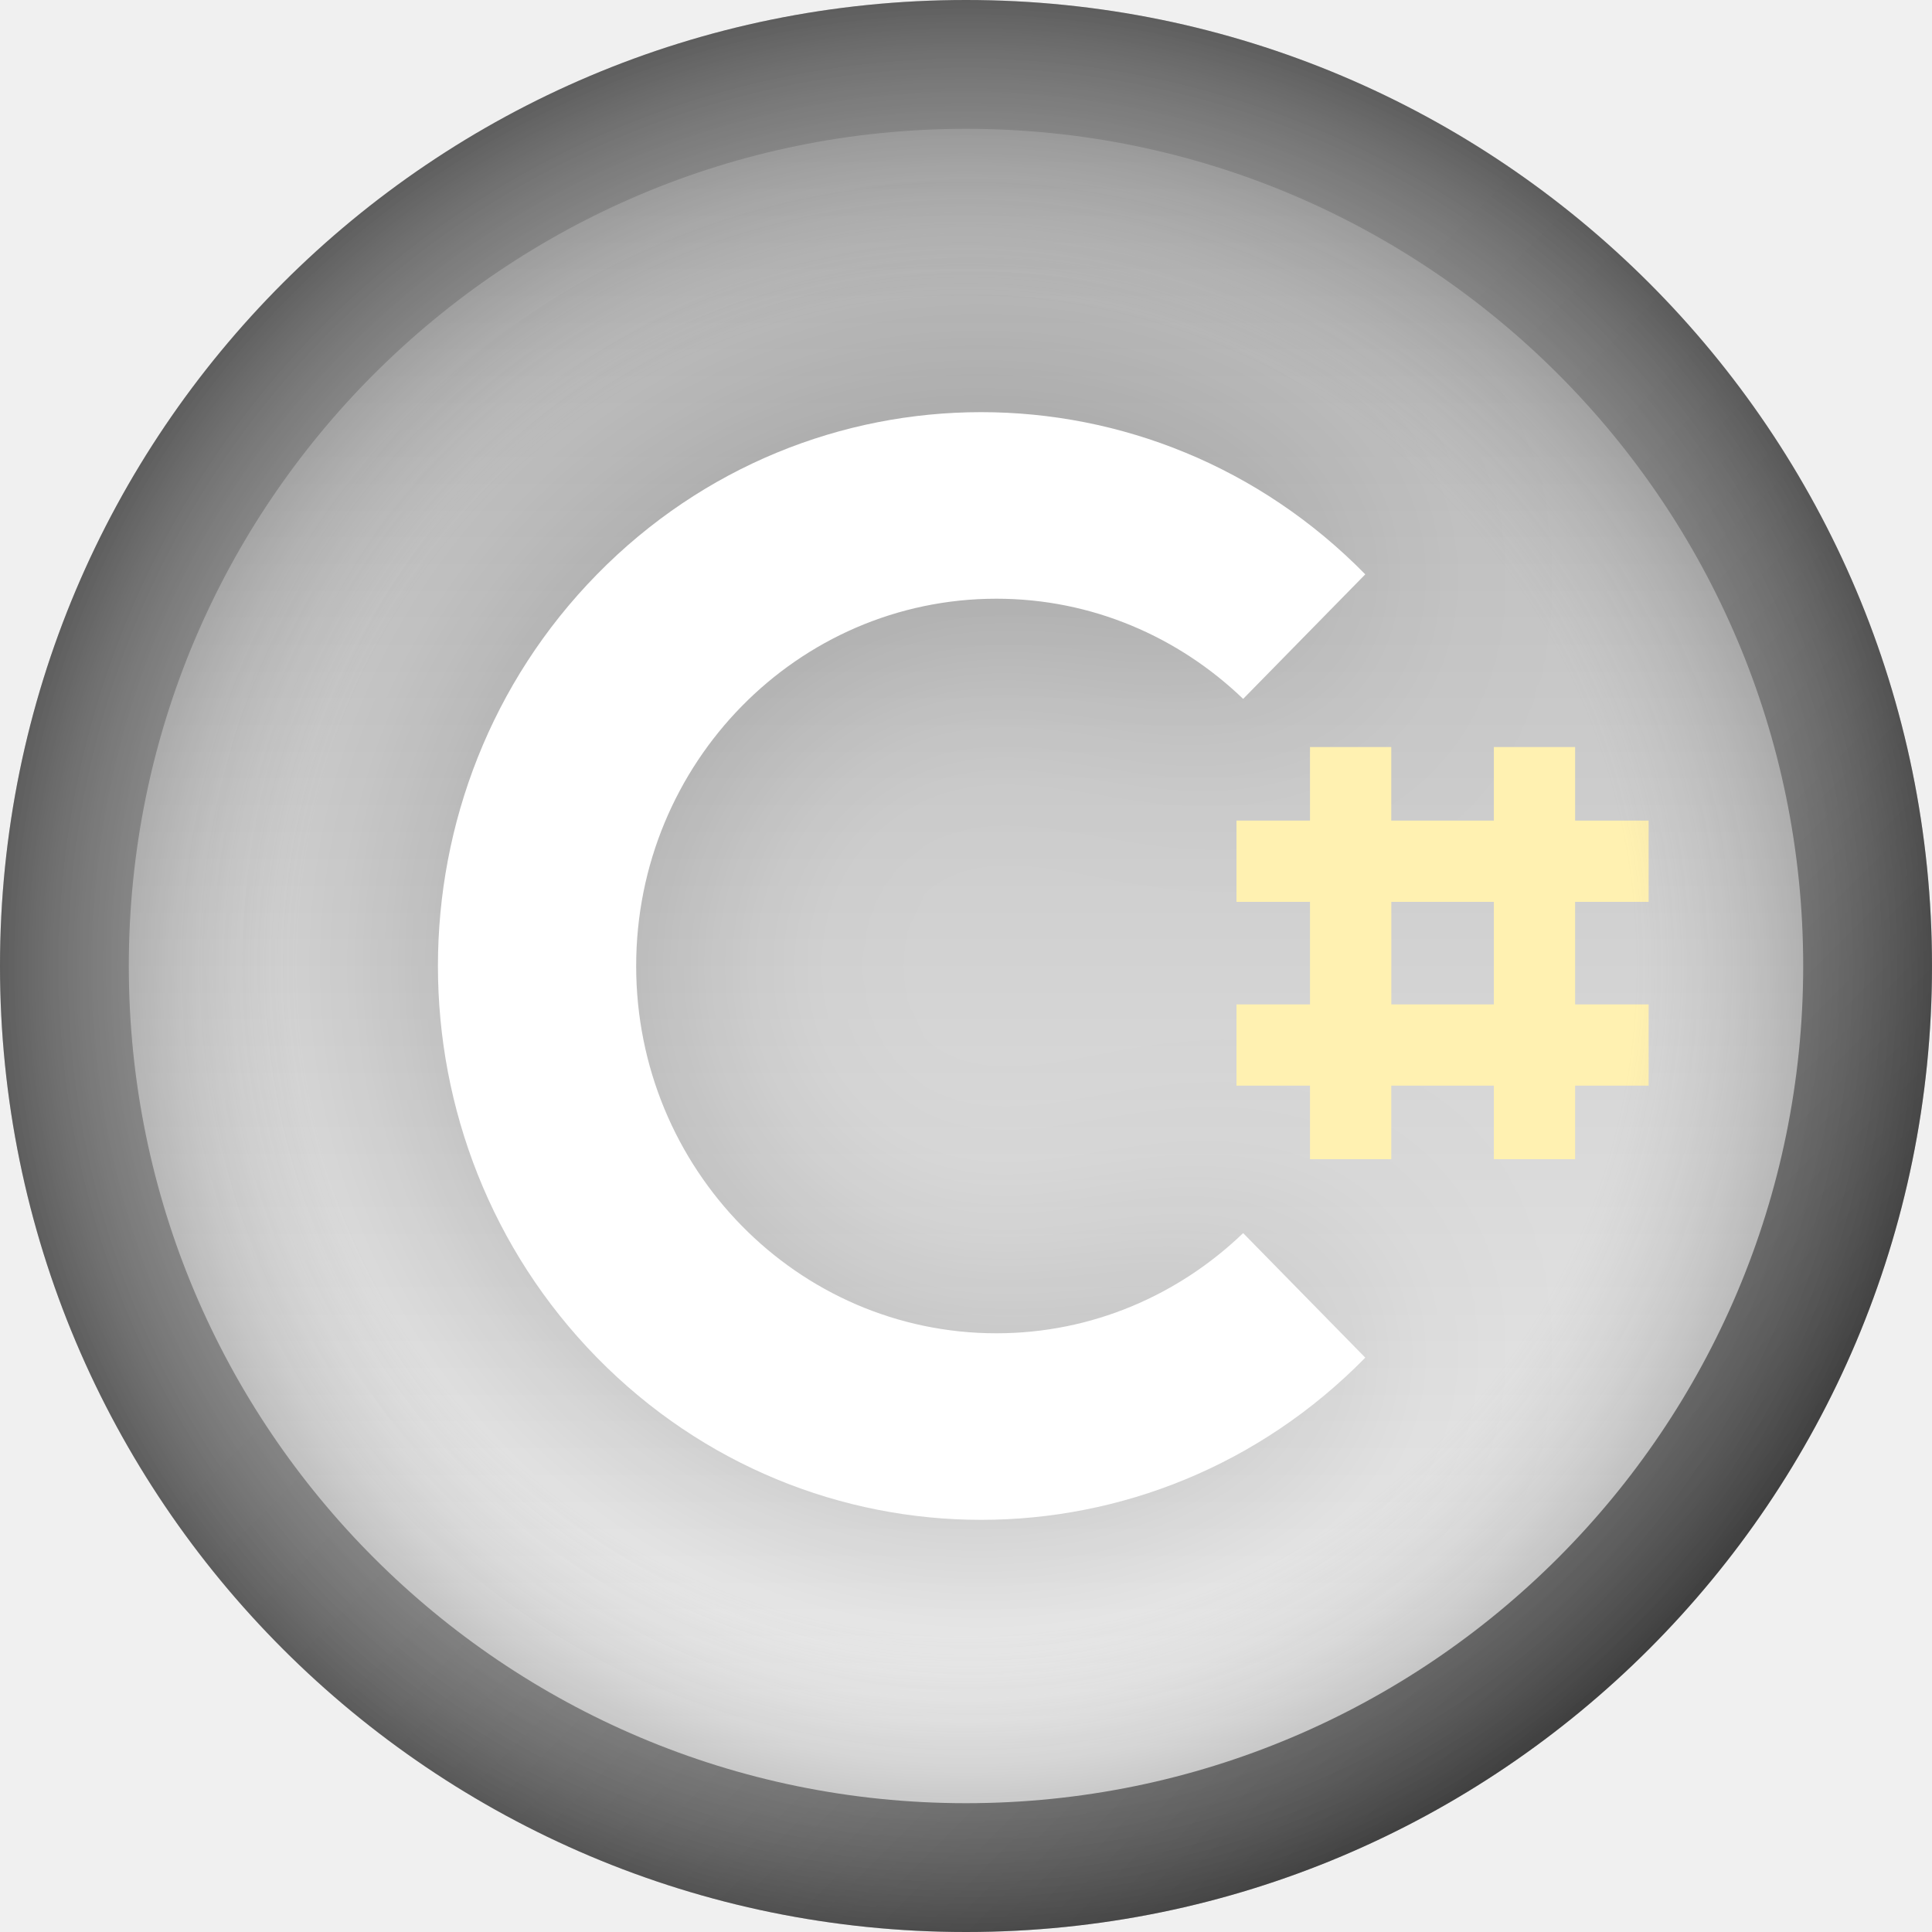
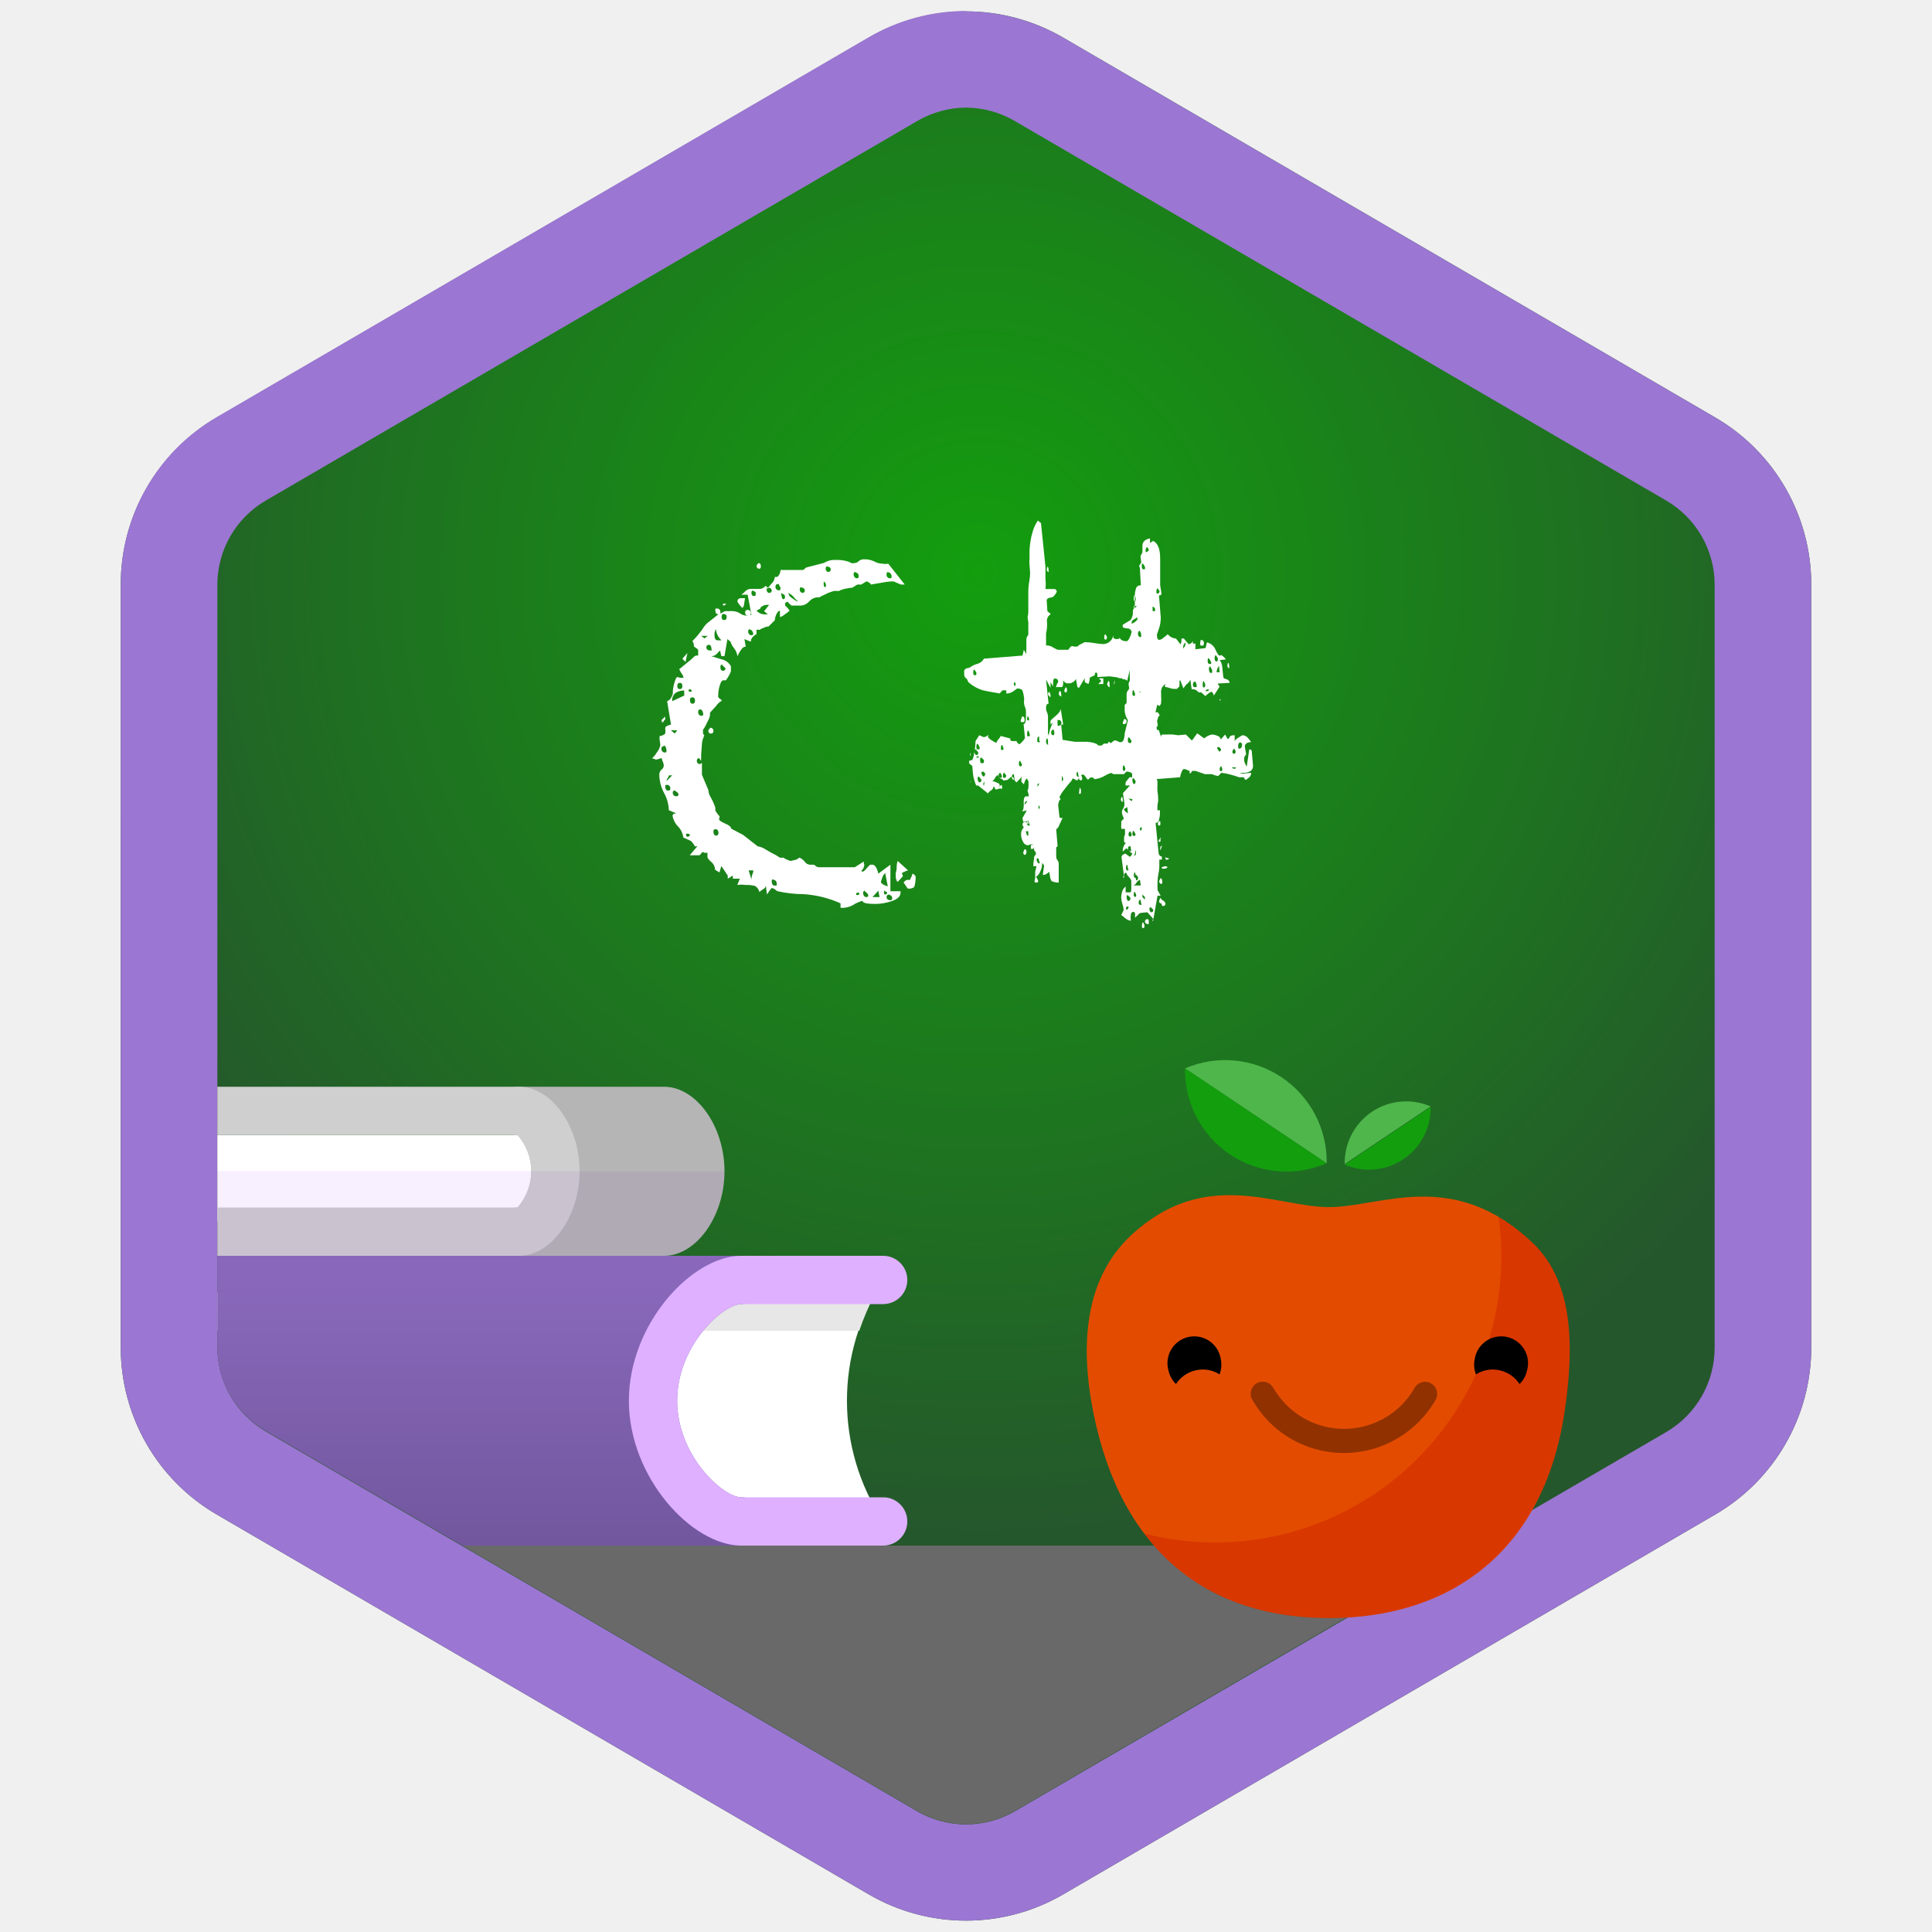
- <svg xmlns="http://www.w3.org/2000/svg" xmlns:xlink="http://www.w3.org/1999/xlink" version="1.1" viewBox="0 0 75 75">
+ <svg xmlns="http://www.w3.org/2000/svg" viewBox="0 0 160 160">
  <defs>
-     <linearGradient id="d" x1="14.673%" x2="85.383%" y1="14.601%" y2="85.311%">
-       <stop stop-color="#999" offset=".395" />
-       <stop stop-color="#949494" offset=".557" />
-       <stop stop-color="#878787" offset=".737" />
-       <stop stop-color="#717171" offset=".923" />
-       <stop stop-color="#666" offset="1" />
+     <style>.cls-1{fill:none;}.cls-2{isolation:isolate;}.cls-3{clip-path:url(#clip-path);}.cls-4{clip-path:url(#clip-path-2);}.cls-5{fill:url(#radial-gradient);}.cls-6{fill:#9b76d2;}.cls-7{clip-path:url(#clip-path-3);}.cls-8{fill:#696969;}.cls-9{fill:#fff;}.cls-10,.cls-14{fill:#e34c00;}.cls-11{fill:#4eb64a;}.cls-12{fill:#139e0e;}.cls-13{opacity:0.36;}.cls-14{opacity:0.4;}.cls-14,.cls-18{mix-blend-mode:multiply;}.cls-15{fill:#b5b5b5;}.cls-16{fill:#e7e7e7;}.cls-17{fill:#cfcfcf;}.cls-18,.cls-20{fill:#deb0ff;}.cls-18{opacity:0.2;}.cls-19{fill:url(#linear-gradient);}</style>
+     <clipPath id="clip-path">
+       <polygon class="cls-1" points="91.66 439.13 98.1 449.95 86.69 470.27 80.25 459.45 91.66 439.13" />
+     </clipPath>
+     <clipPath id="clip-path-2">
+       <path class="cls-1" d="M104.62,449.47l-7-11.76-2.31,4.12,4.75,8-7,12.42L95.35,466c1.33,2.34,3.43,2.56,4.61.47l5.07-9C106.16,455.43,106,451.82,104.62,449.47Z" />
+     </clipPath>
+     <radialGradient id="radial-gradient" cx="81.01" cy="47.36" r="79.91" gradientUnits="userSpaceOnUse">
+       <stop offset="0" stop-color="#139e0e" />
+       <stop offset="1" stop-color="#25572c" />
+     </radialGradient>
+     <clipPath id="clip-path-3">
+       <path class="cls-1" d="M80,8.94A8,8,0,0,1,84,10L138,41.5a8,8,0,0,1,4,6.91v63.18a8,8,0,0,1-4,6.91L84,150A8,8,0,0,1,76,150L22,118.5a8,8,0,0,1-4-6.91V48.41a8,8,0,0,1,4-6.91L76,10a8,8,0,0,1,4-1.09" />
+     </clipPath>
+     <linearGradient id="linear-gradient" x1="40.7" y1="106.09" x2="40.7" y2="127.76" gradientUnits="userSpaceOnUse">
+       <stop offset="0" stop-color="#8968bb" />
+       <stop offset="1" stop-color="#72579e" />
    </linearGradient>
-     <linearGradient id="c" x1="50%" x2="50%" y1="100%">
-       <stop stop-color="#F2F2F2" offset="0" />
-       <stop stop-color="#B3B3B3" offset="1" />
-     </linearGradient>
-     <path id="a" d="m21.681 35.758c-7.724 0-13.985-6.383-13.985-14.258s6.261-14.258 13.985-14.258c3.712 0 7.075 1.484 9.578 3.889l4.741-4.835c-8.234-8.395-21.589-8.395-29.824 0-8.234 8.396-8.234 22.011 0 30.408 8.236 8.395 21.59 8.395 29.824 0l-4.741-4.835c-2.503 2.405-5.866 3.889-9.578 3.889" />
-     <filter id="e" x="-37.5%" y="-31.4%" width="175%" height="162.8%">
-       <feOffset dx="0" dy="0" in="SourceAlpha" result="shadowOffsetOuter1" />
-       <feGaussianBlur in="shadowOffsetOuter1" result="shadowBlurOuter1" stdDeviation="4.5" />
-       <feColorMatrix in="shadowBlurOuter1" values="0 0 0 0 0   0 0 0 0 0   0 0 0 0 0  0 0 0 0.2 0" />
-     </filter>
-     <radialGradient id="b" r="49.849%">
-       <stop stop-color="#fff" stop-opacity="0" offset="0" />
-       <stop stop-color="#8F8F8F" stop-opacity="0" offset=".689" />
-       <stop stop-opacity=".4" offset="1" />
-     </radialGradient>
  </defs>
-   <g fill="none" fill-rule="evenodd">
-     <g transform="translate(-218 -742)">
-       <g transform="translate(218 742)">
-         <g fill-rule="nonzero">
-           <circle cx="37.5" cy="37.5" r="37.5" fill="url(#d)" />
-           <circle cx="37.5" cy="37.5" r="32.5" fill="url(#c)" />
-         </g>
-         <g transform="translate(17 16)">
-           <use fill="black" filter="url(#e)" xlink:href="#a" />
-           <use fill="#FFFFFF" fill-rule="evenodd" xlink:href="#a" />
-           <path d="m37.011 22.99h3.98v-3.98h-3.98v3.98zm9.989-3.98v-3.155h-2.854v-2.855h-3.155v2.855h-3.982v-2.855h-3.155v2.855h-2.854v3.155h2.854v3.98h-2.854v3.155h2.854v2.855h3.155v-2.855h3.982v2.855h3.155v-2.855h2.854v-3.155h-2.854v-3.98h2.854z" fill="#FFF1B1" />
-         </g>
-         <circle cx="37.5" cy="37.5" r="37.5" fill="url(#b)" fill-rule="nonzero" />
+   <g class="cls-2">
+     <g id="Layer_1" data-name="Layer 1">
+       <path class="cls-5" d="M150,111.59V48.41a16,16,0,0,0-7.94-13.83l-54-31.46a16,16,0,0,0-16.12,0l-54,31.46A16,16,0,0,0,10,48.41v63.18a16,16,0,0,0,7.94,13.83l54,31.46a16,16,0,0,0,16.12,0l54-31.46A16,16,0,0,0,150,111.59Z" />
+       <path class="cls-6" d="M80,8.91a8.12,8.12,0,0,1,4,1.09l54,31.46a8.08,8.08,0,0,1,4,6.95v63.18a8.08,8.08,0,0,1-4,7L84.05,150a8.07,8.07,0,0,1-8.1,0L22,118.54a8.08,8.08,0,0,1-4-7V48.41a8.08,8.08,0,0,1,4-6.95L76,10a8.12,8.12,0,0,1,4-1.09m0-8a16,16,0,0,0-8.06,2.18l-54,31.46A16,16,0,0,0,10,48.41v63.18a16,16,0,0,0,7.94,13.83l54,31.46a16,16,0,0,0,16.12,0l54-31.46A16,16,0,0,0,150,111.59V48.41a16,16,0,0,0-7.94-13.83l-54-31.46A16,16,0,0,0,80,.94Z" />
+       <g class="cls-7">
+         <rect class="cls-8" x="10.57" y="128" width="138.43" height="73.56" />
      </g>
+       <path class="cls-9" d="M57.92,62.79a.19.19,0,0,0-.21.21.24.24,0,0,0,.27.27s.08,0,.15-.11v1l.53,1.26a1.33,1.33,0,0,0,.21.63,4.7,4.7,0,0,1,.37.84v.21a.83.83,0,0,0,.15.26l.21.26-.05.21c0,.11.17.23.5.37s.5.28.5.42l1,.53,1.2.94a1.62,1.62,0,0,1,.66.26c.3.18.58.34.87.48l.31.2h.31s.09.09.27.16a1.65,1.65,0,0,0,.31.11l.47-.11a.55.55,0,0,0,.16-.1.15.15,0,0,1,.11-.06,1.14,1.14,0,0,1,.44.35.55.55,0,0,0,.4.23h.26a.12.12,0,0,0,.1,0l.16.13a.37.37,0,0,0,.21.08h3l.74-.47a.23.23,0,0,1,0,.15l.05.11a.74.74,0,0,1-.26.52l.11.06c.06,0,.15-.06.26-.19a4.26,4.26,0,0,1,.37-.39h.26a.66.66,0,0,1,.31.39,2.09,2.09,0,0,1,.11.35l1-.74v.21a.17.17,0,0,0,0,.1.26.26,0,0,1,0,.11v1.78h.84v.11c0,.31-.25.55-.74.71a4.21,4.21,0,0,1-1.31.23c-.73,0-1.1-.08-1.1-.26a3,3,0,0,0-.82.37,1.8,1.8,0,0,1-1,.21v-.37a8.82,8.82,0,0,0-3.07-.76,10,10,0,0,1-2.13-.24.46.46,0,0,1-.2-.13.54.54,0,0,0-.27-.13l-.05,0s-.1.12-.18.24a2.72,2.72,0,0,0-.19.29l-.1-.74a.35.35,0,0,1-.21.29,2,2,0,0,0-.32.24.8.8,0,0,0-.36-.5,2.72,2.72,0,0,0-.79-.08,2.18,2.18,0,0,0-.68,0l.21-.52h-.58l0-.26-.42.26v-.26l-.53-.79-.16.53-.36-.22a.87.87,0,0,0-.32-.65c-.21-.19-.31-.32-.31-.4v-.36a.79.79,0,0,1-.24,0,.59.59,0,0,0-.18-.06l-.13.16c-.06.07-.1.11-.14.11h-.78l.63-.74h-.21a.75.75,0,0,0-.16-.26c-.1-.14-.18-.21-.21-.21l-.58-.26a1.62,1.62,0,0,0-.44-.92,1.62,1.62,0,0,1-.45-.87c0-.14.1-.21.31-.21l-.62-.26a3.14,3.14,0,0,0-.4-1.44,3.29,3.29,0,0,1-.39-1.5.54.54,0,0,1,.18-.42.44.44,0,0,0,.19-.31v-.06a.91.91,0,0,0-.08-.29.64.64,0,0,1-.08-.29.6.6,0,0,0-.24.06l-.18.05a.32.32,0,0,1-.21-.05L54,62.79a1.66,1.66,0,0,0,.39-.47,1.4,1.4,0,0,0,.29-.58v-.05a2.18,2.18,0,0,0-.05-.39,1.43,1.43,0,0,1,0-.34.81.81,0,0,0,.28-.08c.13-.06.19-.12.19-.19a1,1,0,0,0,0-.23.8.8,0,0,1,0-.19q0-.1.21-.18a1.07,1.07,0,0,1,.26-.08l-.32-1.94a.62.62,0,0,0,.37-.37c.07-.17.1-.24.1-.21s0-.1,0-.1v-.11a3.31,3.31,0,0,1,.13-.73q.14-.48.24-.48l.24.06a1.28,1.28,0,0,0,.28,0,.79.79,0,0,0-.15-.34,1.53,1.53,0,0,1-.21-.39h0a.94.94,0,0,0,.26-.19l.45-.37a3.92,3.92,0,0,0,.42-.36c.12-.13.22-.19.29-.19h.15v-.47s-.06-.09-.18-.16-.18-.12-.18-.16V53.4a.41.41,0,0,0-.05-.19.22.22,0,0,1-.06-.13,6.93,6.93,0,0,0,.84-1,1.9,1.9,0,0,1,.58-.63l.73-.58c-.17,0-.26-.11-.26-.32s0-.15.16-.15.26.1.26.31l0,.11.37-.21h.21a.48.48,0,0,0,.18,0,.48.48,0,0,1,.18,0,1.22,1.22,0,0,1,.69.19.91.91,0,0,0,.52.18.25.25,0,0,0,.16,0,.23.23,0,0,1-.26-.26.19.19,0,0,1,.21-.21c.17,0,.26.1.26.31l-.05.11h.1l-.31-1.68h-.53a2.11,2.11,0,0,0,.34-.29.62.62,0,0,1,.45-.19h.79a.54.54,0,0,0,.26-.1l.21-.16.16.26c0-.07.09-.21.28-.42a.86.86,0,0,0,.29-.57l.16,0q.1,0,.21-.21a.82.82,0,0,0,.1-.37h1.89l.11-.1c.07-.07.12-.11.16-.11L68,46.68a1.18,1.18,0,0,0,.42-.16,1.67,1.67,0,0,1,.73-.15,3.65,3.65,0,0,1,.74.05,2.67,2.67,0,0,1,.39.1,1,1,0,0,1,.21.11.62.62,0,0,0,.29,0,.51.51,0,0,0,.34-.16.6.6,0,0,1,.4-.15,1.82,1.82,0,0,1,.89.18,1.36,1.36,0,0,0,.68.18,1.14,1.14,0,0,0,.47,0l1.37,1.73h-.32L74,48.15c-.14,0-.45,0-.94.1l-.94.16s0-.08-.14-.16a.42.42,0,0,0-.23-.1l-.42.26H71l-.42.26a3.7,3.7,0,0,0-.55.08,1.88,1.88,0,0,0-.55.19l-.18,0-.24,0-.47.16-.39.19a1.92,1.92,0,0,0-.35.18h-.21a1,1,0,0,0-.63.34,1,1,0,0,1-.63.34h-.84L65.38,50a.18.18,0,0,1-.11-.16c-.17,0-.26.07-.26.21s.06.13.18.26.19.23.19.27a3.35,3.35,0,0,1-.4.31.92.92,0,0,1-.39.21l0-.52c-.11,0-.2.09-.29.29a1.16,1.16,0,0,0-.13.49l-.53.53-.15,0-.32.13c-.14.05-.21.09-.21.13l-.31,0,0,.36s-.12.07-.26.19a.56.56,0,0,0-.21.44l-.53-.21.11.63H61.7c-.1,0-.22.09-.34.27a2.71,2.71,0,0,0-.29.52,1.28,1.28,0,0,0-.29-.68,1.53,1.53,0,0,1-.28-.53h0l-.26-.21L60,54.34h-.26l-.11-.47-.31.32a.6.6,0,0,1-.42.15l.89.27a1.12,1.12,0,0,1,.74.57v.42a1.55,1.55,0,0,1-.16.34,2,2,0,0,1-.26.4h-.21c-.11,0-.21.14-.29.42a2.72,2.72,0,0,0-.13.84.12.12,0,0,0,0,.1v0s0,.09.13.16a1.07,1.07,0,0,1,.18.16,1.44,1.44,0,0,0-.49.45l-.5.55,0,.21a1.3,1.3,0,0,1-.16.44c-.1.23-.21.43-.31.61l-.11.15v.27a.31.31,0,0,0,.11.21,1.94,1.94,0,0,0-.21.86,12.41,12.41,0,0,0-.06,1.24A.63.63,0,0,1,57.92,62.79Zm-2.93-1a.19.19,0,0,0-.21.21.28.28,0,0,0,.31.32c.07,0,.11-.05.11-.16S55.12,61.74,55,61.74Zm.1-2.46a.21.21,0,0,0,0,.15v.11s-.07,0-.1.1a.35.35,0,0,1-.16.16.36.36,0,0,0-.05-.21ZM55.2,65c-.08,0-.11,0-.11.15s.07.32.21.32.21,0,.21-.16A.27.27,0,0,0,55.2,65Zm.21-.79a.68.68,0,0,1-.11.21.48.48,0,0,0-.1.26l.47-.47Zm.47-3.46.21-.27h-.53Zm.78-3.57a1.36,1.36,0,0,0-.68.18.75.75,0,0,0-.31.71l1-.47Zm-.78,8.29a.14.14,0,0,0-.16.16.27.27,0,0,0,.31.31.14.14,0,0,0,.16-.16s0-.1-.16-.21Zm.42-8.92c-.14,0-.21.09-.21.26s.07.26.21.26.21-.08.21-.26S56.44,56.55,56.3,56.55Zm.63-2.47-.16.74-.26-.27Zm.21,15.12c0-.11-.07-.16-.21-.16s-.11,0-.11.1a.14.14,0,0,0,.16.16Zm0-12.13a.1.1,0,0,0-.11.11c0,.07,0,.1.11.1s.16,0,.16-.1Zm.21.68a.19.19,0,0,0-.21.21c0,.21.07.32.21.32s.21-.09.21-.26S57.49,57.75,57.35,57.75Zm.63,1c-.11,0-.16.07-.16.21a.28.28,0,0,0,.31.32c.07,0,.11-.06.11-.16S58.15,58.75,58,58.75Zm.36-5.88.27-.21h-.53Zm.37.53a.19.19,0,0,0-.21.21c0,.17.11.26.32.26s.1,0,.1-.16S58.85,53.4,58.71,53.4Zm.11,6.87a.24.24,0,0,1,.26.27.19.19,0,0,1-.21.21q-.21,0-.21-.27Zm.42,8.4c-.11,0-.16.07-.16.21s.07.32.21.32A.19.19,0,0,0,59.5,69C59.5,68.78,59.41,68.67,59.24,68.67Zm-.06-16q0,.36.27.36h.31a1.37,1.37,0,0,1-.47-.94A.94.94,0,0,0,59.18,52.72Zm.63,2.36q-.15,0-.15.21c0,.21.07.31.21.31a.19.19,0,0,0,.21-.21S60,55.25,59.81,55.08Zm.16-4.2c-.14,0-.21.09-.21.26s.07.26.21.26.21-.08.21-.26S60.11,50.88,60,50.88Zm0-.68a.1.1,0,0,1-.11-.11.18.18,0,0,1,.11-.05c.1,0,.16,0,.16.05Zm1.52.21c-.28-.28-.42-.48-.42-.58s.08-.22.24-.24l.39,0-.1.63Zm.63,1.73c-.1,0-.16.07-.16.21s.09.31.27.31a.13.13,0,0,0,.15-.15C62.33,52.26,62.25,52.14,62.07,52.14Zm.11,20.73a1.29,1.29,0,0,1,.07-.39c.06-.16.08-.22.08-.19v-.16H62Zm.15-23.93q-.15,0-.15.21c0,.17.07.26.21.26s.15-.07.15-.21S62.47,48.94,62.33,48.94Zm.42-2.26c.14,0,.21.09.21.26s-.05.21-.15.21-.21-.08-.21-.26Zm-.15,3.94a.9.9,0,0,0,.63.31l.31,0-.31-.26.42-.53h-.21a.74.74,0,0,0-.35.11q-.18.11-.18.21Zm1-1.95c-.11,0-.16.07-.16.21s.07.27.21.27a.19.19,0,0,0,.21-.21A.24.24,0,0,0,63.65,48.67Zm.42,24.2a.14.14,0,0,0-.16.16c0,.24.08.36.26.36s.16,0,.16-.15S64.24,72.87,64.07,72.87Zm.41-24.46c-.17,0-.26.07-.26.21a.29.29,0,0,0,.32.32c.07,0,.1-.07.1-.21Zm.27.74-.06.05a1,1,0,0,0,.06.29q0,.18.15.18c.07,0,.11-.07.11-.21S64.92,49.22,64.75,49.15Zm.63.26a1.94,1.94,0,0,0,.34.26,2.44,2.44,0,0,0,.34.21l0-.05s-.13-.1-.29-.29a1.2,1.2,0,0,0-.5-.39S65.38,49.27,65.38,49.41Zm1-.74q-.15,0-.15.21t.21.27a.19.19,0,0,0,.21-.21A.24.24,0,0,0,66.37,48.67Zm1.84-.52s0,0,0,.1a1.48,1.48,0,0,0,0,.27c0,.1.06.15.13.15s.05-.07.05-.21A.35.35,0,0,0,68.21,48.15Zm.32-1.21c-.11,0-.16.07-.16.21s.07.26.21.26.21-.06.21-.21A.23.23,0,0,0,68.53,46.94Zm2.31.47c-.11,0-.16.08-.16.21s.09.32.26.32.16-.07.16-.21S71,47.41,70.84,47.41Zm.31,26.72c0-.11,0-.16-.1-.16a.14.14,0,0,0-.16.16s0,.05.1.05Zm.47-.32c-.1,0-.15.08-.15.21s.08.32.26.32.16-.07.16-.21A1.2,1.2,0,0,0,71.62,73.81Zm.63.53h.58l-.1-.53Zm.69-1.26c0,.07.07.15.23.24a1,1,0,0,0,.34.13l-.21-1.1a.88.88,0,0,0-.26.42Zm.36.73c-.07,0-.1,0-.1.11s0,.21.1.21.16-.09.16-.16S73.41,73.89,73.3,73.81Zm.26-26.4c-.1,0-.15.08-.15.21a.28.28,0,0,0,.31.32c.07,0,.11,0,.11-.16S73.74,47.41,73.56,47.41Zm.11,26.72c-.18,0-.26.07-.26.21s.1.26.31.26a.14.14,0,0,0,.16-.16C73.88,74.23,73.81,74.13,73.67,74.13Zm1.52-2a1,1,0,0,0-.23.08l-.29.14.1.26a2.81,2.81,0,0,0-.26.29q-.17.18-.21.18a1,1,0,0,1-.13-.39,3.1,3.1,0,0,1,0-.34,1.6,1.6,0,0,0,.08-.5,1.54,1.54,0,0,1,.08-.5Zm-.37,1,.11-.11a.29.29,0,0,1,.21-.1h.21l.13-.29a1,1,0,0,0,.08-.23.29.29,0,0,1,.16.1c.07.07.1.12.1.16a2.9,2.9,0,0,1-.08.71c0,.19-.23.28-.55.28l0,0a1,1,0,0,1-.16-.21Z" />
+       <path class="cls-9" d="M93.09,72.77a.21.21,0,0,1,0-.16L92.88,71c0-.14.1-.24.31-.31l.37.26s.08,0,.13-.11a.36.36,0,0,0,.08-.15,1.06,1.06,0,0,1-.26-.24c-.11-.12-.19-.18-.26-.18l-.27.26a1,1,0,0,1,.27-.74c-.11,0-.16,0-.16-.15s0-.13,0-.27a.6.6,0,0,1,.08-.26s0-.1,0-.21a1.38,1.38,0,0,1,0-.26h-.31a2.43,2.43,0,0,1,0-.42,1.62,1.62,0,0,0,0-.21l.21-.21a.63.63,0,0,0-.08-.21.87.87,0,0,1-.08-.37.5.5,0,0,1,.11-.26.77.77,0,0,0,.1-.42L93,65.68l.58-.63-.37,0a1.05,1.05,0,0,1,0-.18.37.37,0,0,1,.08-.19l.26-.31a.18.18,0,0,1,.11,0,.12.12,0,0,0,.1,0v-.21a.16.16,0,0,1,0-.1.65.65,0,0,0-.47-.16l-.21.21H92.2l-.16-.1a1.85,1.85,0,0,0-.53.23,2.17,2.17,0,0,1-.89.29.16.16,0,0,0-.05-.1c-.14-.07-.25-.06-.32,0s-.12.13-.15.13-.1-.07-.19-.21-.16-.21-.23-.21l-.16.06a.34.34,0,0,1,.1.26c0,.1,0,.16-.1.16a.14.14,0,0,1-.16-.16.16.16,0,0,0-.1.16q-.17,0-.21-.06l-.21-.1-.11.21a8.4,8.4,0,0,0-.6.73,2.29,2.29,0,0,0-.39.63l.1.16a.41.41,0,0,0-.16.24,1.65,1.65,0,0,0-.05.23l.11,1s0,.06.1.08a.53.53,0,0,0,.16,0l-.37.79-.16.16L87.58,70c0,.1,0,.15-.11.15v.27a2.41,2.41,0,0,1,0,.26,2.41,2.41,0,0,0,0,.26.46.46,0,0,0,.1.29.53.53,0,0,1,.11.34q0,.31,0,.63c0,.21,0,.42,0,.63v.26a1.21,1.21,0,0,1-.48-.08c-.14,0-.23-.23-.26-.55l-.05-.26a1.08,1.08,0,0,1-.24.18.49.49,0,0,1-.29.08l.11-.79-.16-.21a1.57,1.57,0,0,1-.16.71,1,1,0,0,1-.42.5l0-.47.11-.47-.27,0a3.17,3.17,0,0,1,.06-.58q0-.31.15-.36a.48.48,0,0,0,0-.19.85.85,0,0,1,0-.18l0,.16a.43.43,0,0,1-.16-.32,1.69,1.69,0,0,0-.11-.37s-.08,0-.36.11a.43.43,0,0,1-.4-.24,1.5,1.5,0,0,1-.18-.5,2.28,2.28,0,0,1,0-.34.82.82,0,0,1,.21-.39l-.1-.21c0-.18.08-.26.26-.26,0,0,.07,0,.1.08l.11.13V68l-.42.05-.05-.31.36-.63-.42.1c.11-.07.16-.24.16-.52a.32.32,0,0,0,0-.16.63.63,0,0,1,0-.16q0-.42.21-.42a.19.19,0,0,1,.1,0,.22.22,0,0,0,.11,0s0-.19-.11-.47c0,0,.06-.06.08-.29s0-.39,0-.5a.52.52,0,0,1-.11-.21c-.07,0-.13.08-.18.21a1.24,1.24,0,0,0-.08.27l-.21-.21,0-.48c0,.08-.07.18-.21.32l-.21.21-.21-.26a.19.19,0,0,0-.21-.21l-.32.26-.36.05c0-.07-.06-.12-.19-.16s-.2-.13-.23-.31a.79.79,0,0,0-.27.29.46.46,0,0,1-.21.23.85.85,0,0,1,.29.08l.29.13.05.16-.1.16a.12.12,0,0,0,0,.1l-.16.06c-.07,0-.12,0-.13-.08a.71.71,0,0,0-.13-.19.44.44,0,0,1-.24.37q-.24.17-.18.21h-.06L81,65.05l-.16,0a2.91,2.91,0,0,1-.16-.47,2.15,2.15,0,0,1-.1-.47l-.06-.68-.26-.21v-.21l.21-.06c.07,0,.14-.16.21-.58a6.47,6.47,0,0,0,.11-1l.31-.48.37.16.18-.05a.32.32,0,0,0,.18-.16v.21a1,1,0,0,0,.35.29,1.2,1.2,0,0,0,.34.18.83.83,0,0,1,.18-.31,1.23,1.23,0,0,0,.18-.26l.79.21c0,.14,0,.21.16.21l.21,0,.16,0a.18.18,0,0,0,.07.16c.06,0,.08.07.08.11l.16-.06a3.33,3.33,0,0,0,.24-.26c.08-.1.13-.17.13-.21l-.11-1.15c.11,0,.17-.12.19-.45s0-.55,0-.66a.82.82,0,0,0-.08-.31,1.1,1.1,0,0,1-.07-.26,1.06,1.06,0,0,1,0-.27.76.76,0,0,0,0-.21,2.78,2.78,0,0,0-.13-.6c-.06-.12-.2-.18-.45-.18t-.24.18a1.13,1.13,0,0,1-.65.24v-.27a.53.53,0,0,1-.16,0l-.16,0c-.14.14-.21.23-.21.26-.63-.1-1.1-.19-1.41-.26a3.23,3.23,0,0,1-1.21-.68l-.11-.26a.42.42,0,0,1-.23-.37c0-.18,0-.28,0-.31s.09-.21.26-.21l.21-.06a1.62,1.62,0,0,1,.58-.29.89.89,0,0,0,.58-.44l3.2-.26.11-.48.21.37a2,2,0,0,1,0-.39,1,1,0,0,0,0-.19V53a.57.57,0,0,1,.16-.42L85.16,52a1.62,1.62,0,0,1,0-.21,1.38,1.38,0,0,0,0-.26l-.06-.42s.06-.19.06-.47V49.09a5,5,0,0,1,.08-.94,4.78,4.78,0,0,0,.07-.68l-.05-.69a1.75,1.75,0,0,1,0-.47v-.42A6.06,6.06,0,0,1,85.53,44a3.15,3.15,0,0,1,.42-.89l.26.21.37,3.62v1a3.72,3.72,0,0,1,0,.84h.73q.17,0,.21.21a.61.61,0,0,1-.13.23.76.76,0,0,1-.23.24l-.27.05s-.1,0-.21.16l.06.94a1.08,1.08,0,0,0,.15.14c.07,0,.11.09.11.13a.61.61,0,0,0-.29.65,3,3,0,0,1-.08.92l0,1a1,1,0,0,1,.63.2l.32.16h.89l.16-.21c.07-.07.12-.1.15-.1l.21.05c.21,0,.32,0,.32-.1l.52-.27a5,5,0,0,1,.82.08,4.49,4.49,0,0,0,.71.08.87.87,0,0,0,.84-.73v.21l.15.1a.14.14,0,0,0,.11,0l.16,0a.12.12,0,0,0,.1-.13c.07.21.26.31.58.31.1,0,.2-.16.29-.37a1.71,1.71,0,0,0,.13-.42c-.07-.17-.17-.26-.29-.26a1.27,1.27,0,0,1-.45-.1v-.21l.53-.32q.1,0,.21-.24a.91.91,0,0,0,.1-.34v-.31a.86.86,0,0,0,.16-.55c0-.23,0-.46,0-.68a2.25,2.25,0,0,1,.1-.58.37.37,0,0,1,.4-.24L94.4,47s-.05,0-.05-.1a.22.22,0,0,1,.08-.18.29.29,0,0,0,.08-.19l-.06-.47.16-.31,0-.53q0-.52.63-.63l0,.37a.24.24,0,0,0,.13-.08.24.24,0,0,1,.13-.08c.39.18.58.67.58,1.47v2.2l.11.69c0,.1-.08.15-.21.15l.15,1.84a2.81,2.81,0,0,1-.18,1c-.12.31-.17.49-.13.52,0,.21.07.32.21.32a.69.69,0,0,0,.34-.19,3.37,3.37,0,0,0,.34-.28.91.91,0,0,0,.68.36l.37.48a.59.59,0,0,0,.08-.24,1.36,1.36,0,0,0,0-.24l.21,0s.07.11.19.24.18.2.18.23a.44.44,0,0,0,.37-.26v.21H99l0,.47.84-.1.11-.47a1,1,0,0,1,.71.6c.15.33.27.5.34.5l.15-.05.19.15a.67.67,0,0,1,.18.21l-.52.06a.56.56,0,0,1,.15.26.69.69,0,0,1,.06.21l.1.94c0,.07.08.13.24.16a.37.37,0,0,1,.29.31l-1,.06.16.26-.47.73c-.07-.21-.14-.31-.21-.31a.68.68,0,0,0-.27.16q-.21.15-.21.21l-.36-.32-.21,0-.16-.15a.6.6,0,0,0-.42-.11l-.11-.79a.92.92,0,0,1-.34.4L98,57l-.26-.68a.14.14,0,0,0-.06.1v.42l-.21.21h-.26a1.28,1.28,0,0,1-.37-.08,1.6,1.6,0,0,0-.36-.08v-.26l-.26.32a.88.88,0,0,1-.06.21,1,1,0,0,0,0,.26v.26a2.79,2.79,0,0,1,0,.47c0,.18-.09.28-.16.32l-.16-.11-.15.63h.21l.15.27c-.07,0-.13.09-.18.29a2,2,0,0,0-.08.39l0,.42s0,.07.11.1.1.07.1.11l.16.47c0-.14,0-.21.16-.21h.31a4.55,4.55,0,0,1,.5,0l.45.06.63-.06.42.42a.14.14,0,0,0,.1.06l.42-.58.58.42a1.33,1.33,0,0,1,.63-.32,1.27,1.27,0,0,1,.47.11c.18.07.26.17.26.31l.37-.42.21.37c.07,0,.12-.05.16-.16s.17-.15.42-.15l0,.52c0-.07.07-.16.21-.26l.42-.26a.59.59,0,0,1,.47.23,1.76,1.76,0,0,1,.26.34c-.34,0-.52.16-.52.37l.11.63-.16.26V63a.63.63,0,0,0,.08.24.82.82,0,0,0,.13.24l.21-1.42a.19.19,0,0,1,.21.21l.1,1.15a.49.49,0,0,1-.23.45,1,1,0,0,1-.5.13l-.37,0a.67.67,0,0,0,.32.06l.62-.06a.46.46,0,0,1-.18.4,1.65,1.65,0,0,0-.23.18.13.13,0,0,1-.14-.11.11.11,0,0,0-.13-.1h-.31a7.33,7.33,0,0,0-.79-.24,4.66,4.66,0,0,0-.68-.13l-.26.26a1,1,0,0,1-.32-.07.88.88,0,0,0-.26-.08l-.53,0L99,63.84h-.21s-.08,0-.13.11-.1.1-.14.1l0-.21a.55.55,0,0,1-.21-.08.6.6,0,0,0-.26-.07c-.07,0-.14.09-.21.28a1.63,1.63,0,0,0-.11.4l-1.94.15a.14.14,0,0,0,.06.11,4.9,4.9,0,0,1,0,.5c0,.19,0,.31,0,.34l.06.47a.14.14,0,0,0,0,.11,2.28,2.28,0,0,1,0,.34,2,2,0,0,0-.06.5v.21h.21v.21a1.71,1.71,0,0,1-.08.57c0,.18-.15.27-.28.27l.26,2.57.1.16a.25.25,0,0,0,.16.05v.26h-.21l0,.47a3.11,3.11,0,0,1-.08.74,4.19,4.19,0,0,0-.07.84.93.93,0,0,0,0,.23,1.12,1.12,0,0,1,0,.24l.26.47-.26,0-.37,2.1c-.07-.07-.09-.11,0-.13s0-.06-.05-.13l-.42-.47-.53.05a.31.31,0,0,0-.21.13L94,76v-.32a.14.14,0,0,0-.15-.16c-.14,0-.21.13-.21.37a.5.5,0,0,0,0,.18.58.58,0,0,1,0,.19,1.1,1.1,0,0,1-.5-.26c-.16-.14-.25-.21-.29-.21l.21-.42a2.31,2.31,0,0,0-.1-.48,2.22,2.22,0,0,1-.11-.57,1.84,1.84,0,0,1,.08-.48.82.82,0,0,1,.29-.42l0,.48.16,0a.76.76,0,0,0,.21,0c.07,0,.1-.11.1-.32l0-.63c0-.07-.07-.18-.21-.34a.66.66,0,0,1-.21-.34l-.16.06a.16.16,0,0,1,0,.1.74.74,0,0,0-.1.16ZM80.39,62.32v.26C80.32,62.58,80.32,62.5,80.39,62.32Zm0,2.31a.16.16,0,0,1,0,.1c0,.08,0,.11,0,.11S80.35,64.77,80.39,64.63Zm.31-9.18c-.07,0-.1.08-.1.26s.05.21.16.21.1-.07.1-.21Zm.11,6.61c-.07,0-.11,0-.11.16s.06.31.16.31.16-.07.16-.21Zm.16-.47c-.08,0-.11.08-.11.26s0,.21.16.21.1-.07.1-.21Zm.1,1.15a.1.1,0,0,0-.1-.11.1.1,0,0,0-.11.11Zm0,1.57c-.07,0-.11.06-.11.16s.06.32.16.32.16-.07.16-.21Zm.21-1.57a.1.1,0,0,0-.11.1c0,.25,0,.37.16.37s.16-.08.16-.26Zm.15,1.16c-.1,0-.15,0-.15.1s.07.31.21.31a.34.34,0,0,0,.1-.26Zm.11.83c-.07.08-.11.13-.11.16s0,.16.06.16Zm1.47.58-.42,0c.21-.21.33-.31.37-.31ZM82.85,64c-.1,0-.15.09-.15.26s0,.16.15.16.11-.07.11-.21ZM83,61.69c-.07,0-.11.09-.11.26s0,.16.11.16.1,0,.1-.16ZM83.17,64c-.07,0-.11.07-.11.21s0,.21.11.21.16-.07.16-.21Zm.79.11c-.11,0-.16.08-.16.26s.1.21.21.21a.18.18,0,0,0,0-.11Zm.1-7.62c-.07,0-.1.06-.1.16l.05.16c.07,0,.1-.05.1-.16ZM84.48,63c-.07,0-.1.09-.1.26s.08.21.15.21.11-.12.11-.15Zm.16-3.67c.14,0,.21.08.21.26s0,.21-.16.21-.16,0-.16-.11Zm.21,11c.1,0,.16.07.16.21a.36.36,0,0,1-.11.26c-.1,0-.16-.07-.16-.21Zm.26-4c-.17,0-.26.1-.26.31A.81.81,0,0,0,85.11,66.26ZM85,69c0,.14.06.21.16.21l0-.37h-.21Zm.16-8.5c-.07,0-.1.1-.1.31s0,.16.15.16.06-.07.06-.21Zm0-1.16c-.07,0-.1,0-.1.16s0,.16.1.16.06-.06.06-.16Zm0,8.61c-.07,0-.1.07-.1.21s0,.21.16.21,0-.07,0-.21Zm.32,1.94c-.07.07-.11.12-.11.16a.69.69,0,0,0,0,.16c0,.07,0,.1.08.1a.14.14,0,0,0,.16-.16Zm.26,2.73c.07,0,.14.09.21.26s0,.21-.16.21S85.67,73,85.74,72.66ZM86,71.08c-.1,0-.15,0-.15.11s.07.31.21.31,0-.06,0-.21ZM86.06,61c-.11,0-.16.08-.16.26s0,.21.16.21,0-.07,0-.21Zm0,3.88a.13.13,0,0,0-.14.1c0,.08,0,.13,0,.16S86.06,65,86.06,64.84Zm0,1.84s-.06,0-.06.1,0,.16.06.16S86.12,66.85,86.06,66.68Zm1.2-10.45s-.05.11-.05.32v.26L87,56.49l0,.48-.37-.69.21,2c-.14,0-.21.11-.21.32a.71.71,0,0,0,.08.39,1,1,0,0,1,.08.45V60.9a.86.86,0,0,0,.15-.42,2.56,2.56,0,0,1,.27-.63L87,60l0-.31s.09-.13.39-.37.45-.46.45-.63L88.05,60c-.11,0-.16,0-.16.1L88,61.27l1,.16.84,0a2.59,2.59,0,0,1,.76.1c.22.07.34.14.34.21l.31,0,.16-.16.32,0,.1-.16c.07.07.12.11.16.11a.34.34,0,0,0,.16-.11.29.29,0,0,1,.21-.1.67.67,0,0,1,.21.07.46.46,0,0,0,.21.08.28.28,0,0,0,.28-.23,1.42,1.42,0,0,0,.08-.5l.27-1.1a1.6,1.6,0,0,1-.27-.79v-.47l.16-.16,0-.74a.42.42,0,0,1,.1-.28c.07-.09.11-.15.11-.19l-.05-.42a.56.56,0,0,0,.1-.23,1,1,0,0,0,0-.24l0-.63-.21.89a.5.5,0,0,0-.26-.13c-.11,0-.16,0-.16-.08h-.21a1,1,0,0,0-.39-.1l-.45-.06-1,.06s0-.06,0-.16,0-.21-.1-.21-.11.07-.11.21l-.42.21a1.67,1.67,0,0,1-.1.52,1.15,1.15,0,0,1-.24-.1.14.14,0,0,1-.08-.11l0-.26-.47.79c-.11,0-.16-.07-.16-.21l-.1-.53a.52.52,0,0,1-.24.27.62.62,0,0,1-.24.1l-.26,0a.45.45,0,0,1-.31-.26c0,.31,0,.51-.11.57h-.52a.33.33,0,0,0,.1-.26A.19.19,0,0,0,87.26,56.23Zm-.52-9.34c.07,0,.1.12.1.37,0,.07,0,.1,0,.1s-.12-.07-.16-.21Zm0,14.22c-.07,0-.11.09-.11.27s.12.26.16.26,0,0,0-.16a1.33,1.33,0,0,0,0-.21Zm.16-3.88.1.26c0,.14,0,.21,0,.21s-.21-.1-.21-.31Zm.36,3.15c-.14,0-.21.09-.21.26a.19.19,0,0,0,.21.21s.06-.07.06-.21Zm.32-.74s0,.09,0,.27,0,.15.1.15.21-.05.21-.15A.24.24,0,0,0,87.58,59.64Zm.16-2.46q.15,0,.15.36c0,.07,0,.11,0,.11s-.18-.07-.21-.21Zm.2,7s0,.09,0,.26l0,.21c.08,0,.11-.07.11-.21Zm.32-7.3c.07,0,.1.08.1.21s0,.21-.1.21-.11-.07-.11-.21Zm1,7c-.07,0-.11.07-.11.21s.09.21.16.21,0,0,0-.11Zm.1,1.31c.11,0,.16.09.16.26s0,.26-.1.26S89.38,65.61,89.41,65.26ZM91,56.18l.37,0,0,.47-.42,0,.26-.26Zm.52-3.67s.09.08.16.26a.29.29,0,0,1-.1.21.13.13,0,0,1-.13-.13,1,1,0,0,1,0-.19Zm.27,3.88c.07,0,.1.1.1.31a.32.32,0,0,1,0,.21c-.07,0-.14-.08-.21-.26Zm.52.16-.1.15.1-.36ZM92.88,66c.07,0,.1.06.1.16s0,.23,0,.26-.16-.07-.16-.21Zm.21-6.45c.14,0,.21.05.21.16a.24.24,0,0,1-.16.26c-.1,0-.16,0-.16-.11Zm0,3.83c-.07,0-.1.05-.1.16a.48.48,0,0,0,0,.18c0,.09.07.13.1.13s.11-.07.11-.21Zm0,3.62a.21.21,0,0,0,.06.16l.26.21-.05-.53Zm.27,4.62c-.07,0-.11.09-.11.26s.05.21.16.21,0-.07,0-.21Zm0,3.46c-.07,0-.11.07-.11.11s0,.16.05.16A.26.26,0,0,0,93.46,75.07Zm.05-.94c-.07,0-.11,0-.11.1,0,.25.06.37.16.37s.16-.08.16-.26Zm.1-13.07c-.07,0-.1,0-.1.11s0,.1,0,.21a.17.17,0,0,0,.19.15c.07,0,.1-.07.1-.21Zm.11,9a.19.19,0,0,0-.21.21.24.24,0,0,0,.26.21.14.14,0,0,0,0-.11Zm-.16-3.94c.14.14.23.21.26.21a.35.35,0,0,0,.06-.16Zm.16,2.73c-.11,0-.16.09-.16.26a.14.14,0,0,0,.16.16c.07,0,.1-.07.1-.21Zm.16-17.48a.22.22,0,0,1-.06.13.31.31,0,0,0,0,.13c.11,0,.26-.1.47-.31v-.21Zm.1,5.77c-.07,0-.1.09-.1.27s.05.21.15.21.06-.07.06-.21Zm0,7.3c-.07,0-.1,0-.1.1,0,.25.05.37.15.37s.11-.08.11-.26Zm0,4.36c-.07,0-.1.08-.1.26a.14.14,0,0,0,.16.16c.07,0,.1-.06.1-.16Zm-.1,2.1c.17,0,.27-.07.29-.19s0-.22,0-.29a.16.16,0,0,1,0-.1A3.08,3.08,0,0,1,93.93,70.88Zm.31,2c.11,0,.16-.07.16-.21s-.17-.26-.21-.26L94,72.24c-.07,0-.1.09-.1.26s.09.21.16.21Zm-.1-22.72c-.07,0-.11,0-.11.1S94.1,50.3,94.14,50.2Zm0,23.67c-.07,0-.1.08-.1.26a.14.14,0,0,0,.15.16s.06-.06.06-.16Zm0-24.57c-.07,0-.1.09-.1.27s0,.21.1.21.06-.07.06-.21Zm.42,23.57a.58.58,0,0,0-.29.24.62.62,0,0,1-.23.23l.58,0ZM94.4,52.24c-.1,0-.16.09-.16.27s.14.26.21.26.06-.09.06-.26Zm.11,5-.21.11s0,0,.1,0Zm-.06,17.27c-.1,0-.15.09-.15.26s.1.12.1.16,0,0,.11,0,0,0,0-.1Zm.11-6a.14.14,0,0,0-.16.16.1.1,0,0,0,.11.11S94.56,68.69,94.56,68.51Zm.1-21.83c-.07,0-.1,0-.1.1,0,.25,0,.37.16.37s.1-.07.1-.21Zm.16,27.82,0-.21-.21-.21,0,.21Zm-.21,1.89c.07,0,.12.07.16.21s0,.26-.11.26S94.54,76.7,94.61,76.39Zm.42-.27c.07,0,.11.07.11.21s0,.21-.06.21-.26-.07-.26-.21A.19.19,0,0,1,95,76.12Zm0-30.8c-.1,0-.15.08-.15.26s0,.16,0,.16.26-.07.26-.21Zm.27,29.81c-.08,0-.11.05-.11.15s.05.27.16.27.16-.07.16-.21Zm.15-24.88s0,.07,0,.21,0,.16.11.16.1-.06.1-.16S95.61,50.32,95.5,50.25Zm.42-1.52c-.07,0-.1.08-.1.26s0,.16.1.16.16-.07.16-.21Zm-.1,11c.07,0,.1.1.1.31s0,.11-.1.11ZM96,68c.06,0,.1,0,.1.16s0,.21-.1.21-.11-.07-.11-.21Zm.1,1.52a.23.23,0,0,1,0,.16.1.1,0,0,1-.16,0,.4.4,0,0,1,.11-.21l.1-.16Zm0,3.21c.1,0,.16.12.16.36a.1.1,0,0,1-.11.11c-.07,0-.12-.07-.16-.21Zm0,1.62.16.21c.1,0,.19.09.26.26a.19.19,0,0,1-.21.21c-.07,0-.11-.07-.11-.21a.19.19,0,0,1-.21-.21Zm0-3.93a.33.33,0,0,1,0-.24c0-.09.06-.13.13-.13Zm.58,1.36c0,.1-.09.16-.27.16s-.21,0-.21-.11l.27-.1Zm.15-.68a.29.29,0,0,1-.21.1c-.07,0-.1,0-.1-.16s0,0,.1,0Zm.37-18s0,0,0,.1,0,.11,0,.11S97.16,53.33,97.13,53.19Zm1,.1s-.08.05-.13.13a.38.38,0,0,0-.08.19l0,.21a.74.74,0,0,1,.1-.16.14.14,0,0,0,.06-.11ZM99,56.44c-.14,0-.21.09-.21.26s.07.21.21.21.1-.06.1-.21ZM99.44,53a.23.23,0,0,1,.26.26c0,.14,0,.21-.16.21s-.15-.07-.15-.21Zm.37,1.1s0,0-.11,0-.1,0-.1,0Zm-.11,2.31c-.07,0-.1.09-.1.26s0,.26.1.26.11-.08.11-.26Zm.42.68c-.17,0-.26,0-.26.16C100,57.26,100.12,57.21,100.12,57.07Zm0-2.57c-.07,0-.1,0-.1.11a1.11,1.11,0,0,0,0,.21.17.17,0,0,0,.19.15c.07,0,.1,0,.1-.15Zm.11.68c-.07,0-.11.06-.11.16s0,.37.16.37.1-.09.1-.26Zm.47-.94c-.07,0-.11.09-.11.26s.06.26.16.26.11-.08.11-.26Zm.26.89a.85.85,0,0,0-.21.52H101Zm0,6.72c-.11,0-.16,0-.16.1l.16.27c.1,0,.16-.07.16-.21Zm.16-3.89A.15.15,0,0,1,101,58s0,0,0-.11Zm0,5.46a.37.37,0,0,0-.11.27c0,.1,0,.15.11.15s.1-.07.1-.21Zm.57-8.55c.07,0,.11.12.11.37,0,.07,0,.1,0,.1s-.13-.07-.16-.21Zm.74,8.66c-.28,0-.42,0-.42,0s.07.11.21.11S102.31,63.63,102.38,63.53ZM102.22,62a.33.33,0,0,0-.16.27.14.14,0,0,0,.16.15c.07,0,.11-.07.11-.21Zm.42-.47c-.07,0-.1.09-.1.26s0,.21.1.21.21-.08.21-.26A.19.19,0,0,0,102.64,61.48Z" />
+       <path class="cls-10" d="M129.56,117c-1.75,11.53-9.46,17-19.5,17s-17.2-5.5-19.51-17c-1.16-5.83-.65-11.23,3.19-14.76,6.11-5.62,12-2.27,16.32-2.27S120.37,96.64,127,103C130.32,106.23,130.38,111.53,129.56,117Z" />
+       <path class="cls-11" d="M106.14,89.22a8.39,8.39,0,0,1,3.73,7.12L98.14,88.48A8.38,8.38,0,0,1,106.14,89.22Z" />
+       <path class="cls-12" d="M101.86,95.61a8.42,8.42,0,0,0,8,.73L98.14,88.48A8.41,8.41,0,0,0,101.86,95.61Z" />
+       <path class="cls-11" d="M113.62,92.07a5.11,5.11,0,0,0-2.26,4.33l7.12-4.77A5.1,5.1,0,0,0,113.62,92.07Z" />
+       <path class="cls-12" d="M116.22,96a5.07,5.07,0,0,1-4.86.45l7.12-4.77A5.09,5.09,0,0,1,116.22,96Z" />
+       <path d="M99,113.49a2.59,2.59,0,0,1,2,.33,2.24,2.24,0,0,0,.1-1.26,2.22,2.22,0,1,0-4.33.94,2.18,2.18,0,0,0,.62,1.12A2.63,2.63,0,0,1,99,113.49Z" />
+       <path d="M124.23,113.49a2.59,2.59,0,0,0-2,.33,2.24,2.24,0,0,1-.1-1.26,2.22,2.22,0,1,1,4.33.94,2.18,2.18,0,0,1-.62,1.12A2.63,2.63,0,0,0,124.23,113.49Z" />
+       <path class="cls-13" d="M111.36,120.33a8.69,8.69,0,0,1-7-3.43,9.61,9.61,0,0,1-.63-.94,1,1,0,1,1,1.73-1,7,7,0,0,0,.49.72,6.74,6.74,0,0,0,9.46,1.26,6.6,6.6,0,0,0,1.74-2,1,1,0,0,1,1.74,1,8.82,8.82,0,0,1-2.26,2.57A8.69,8.69,0,0,1,111.36,120.33Z" />
+       <path class="cls-14" d="M127,103a15.57,15.57,0,0,0-2.89-2.21,24.71,24.71,0,0,1,.22,3.24A23.7,23.7,0,0,1,94.76,127c3.55,4.72,8.81,7,15.3,7,10,0,17.75-5.5,19.5-17C130.38,111.53,130.32,106.23,127,103Z" />
+       <rect class="cls-9" x="18" y="94" width="27.69" height="7.17" />
+       <path class="cls-9" d="M73.14,106H43.5c-2.76,0-5,4.48-5,10s2.24,10,5,10H73.14a18.17,18.17,0,0,1,0-20Z" />
+       <path class="cls-15" d="M43,102c1.38,0,3-2.24,3-5s-1.62-5-3-5H55c1.38,0,3,2.24,3,5s-1.62,5-3,5Z" />
+       <path class="cls-15" d="M55,104H43a2,2,0,0,1-.14-4,4.52,4.52,0,0,0,0-6A2,2,0,0,1,43,90H55c2.66,0,5,3.27,5,7S57.66,104,55,104Zm-.19-4Zm-7.33,0h7.39a4.55,4.55,0,0,0,0-6H47.48a8.91,8.91,0,0,1,0,6Zm7.33-6Z" />
+       <path class="cls-16" d="M18,110.21H71.16a21.85,21.85,0,0,1,1.36-3.16H18Z" />
+       <path class="cls-17" d="M43,90H18v4H42.87a4.55,4.55,0,0,1,0,6H18v4H43c2.66,0,5-3.27,5-7S45.66,90,43,90Z" />
+       <rect class="cls-1" x="18" y="92" width="37.5" height="10" />
+       <path class="cls-18" d="M18,104H55c2.66,0,5-3.27,5-7H18Z" />
+       <path class="cls-19" d="M61.4,108a2,2,0,1,0,0-4H18v7.59a8,8,0,0,0,4,6.91l16.3,9.5H61.4a2,2,0,1,0,0-4c-1.54,0-5.32-3.46-5.32-8S59.86,108,61.4,108Z" />
+       <path class="cls-20" d="M73.14,128H61.4c-4.11,0-9.32-5.65-9.32-12s5.21-12,9.32-12H73.14a2,2,0,0,1,0,4H61.4c-1.54,0-5.32,3.46-5.32,8s3.78,8,5.32,8H73.14a2,2,0,0,1,0,4Z" />
    </g>
  </g>
</svg>
